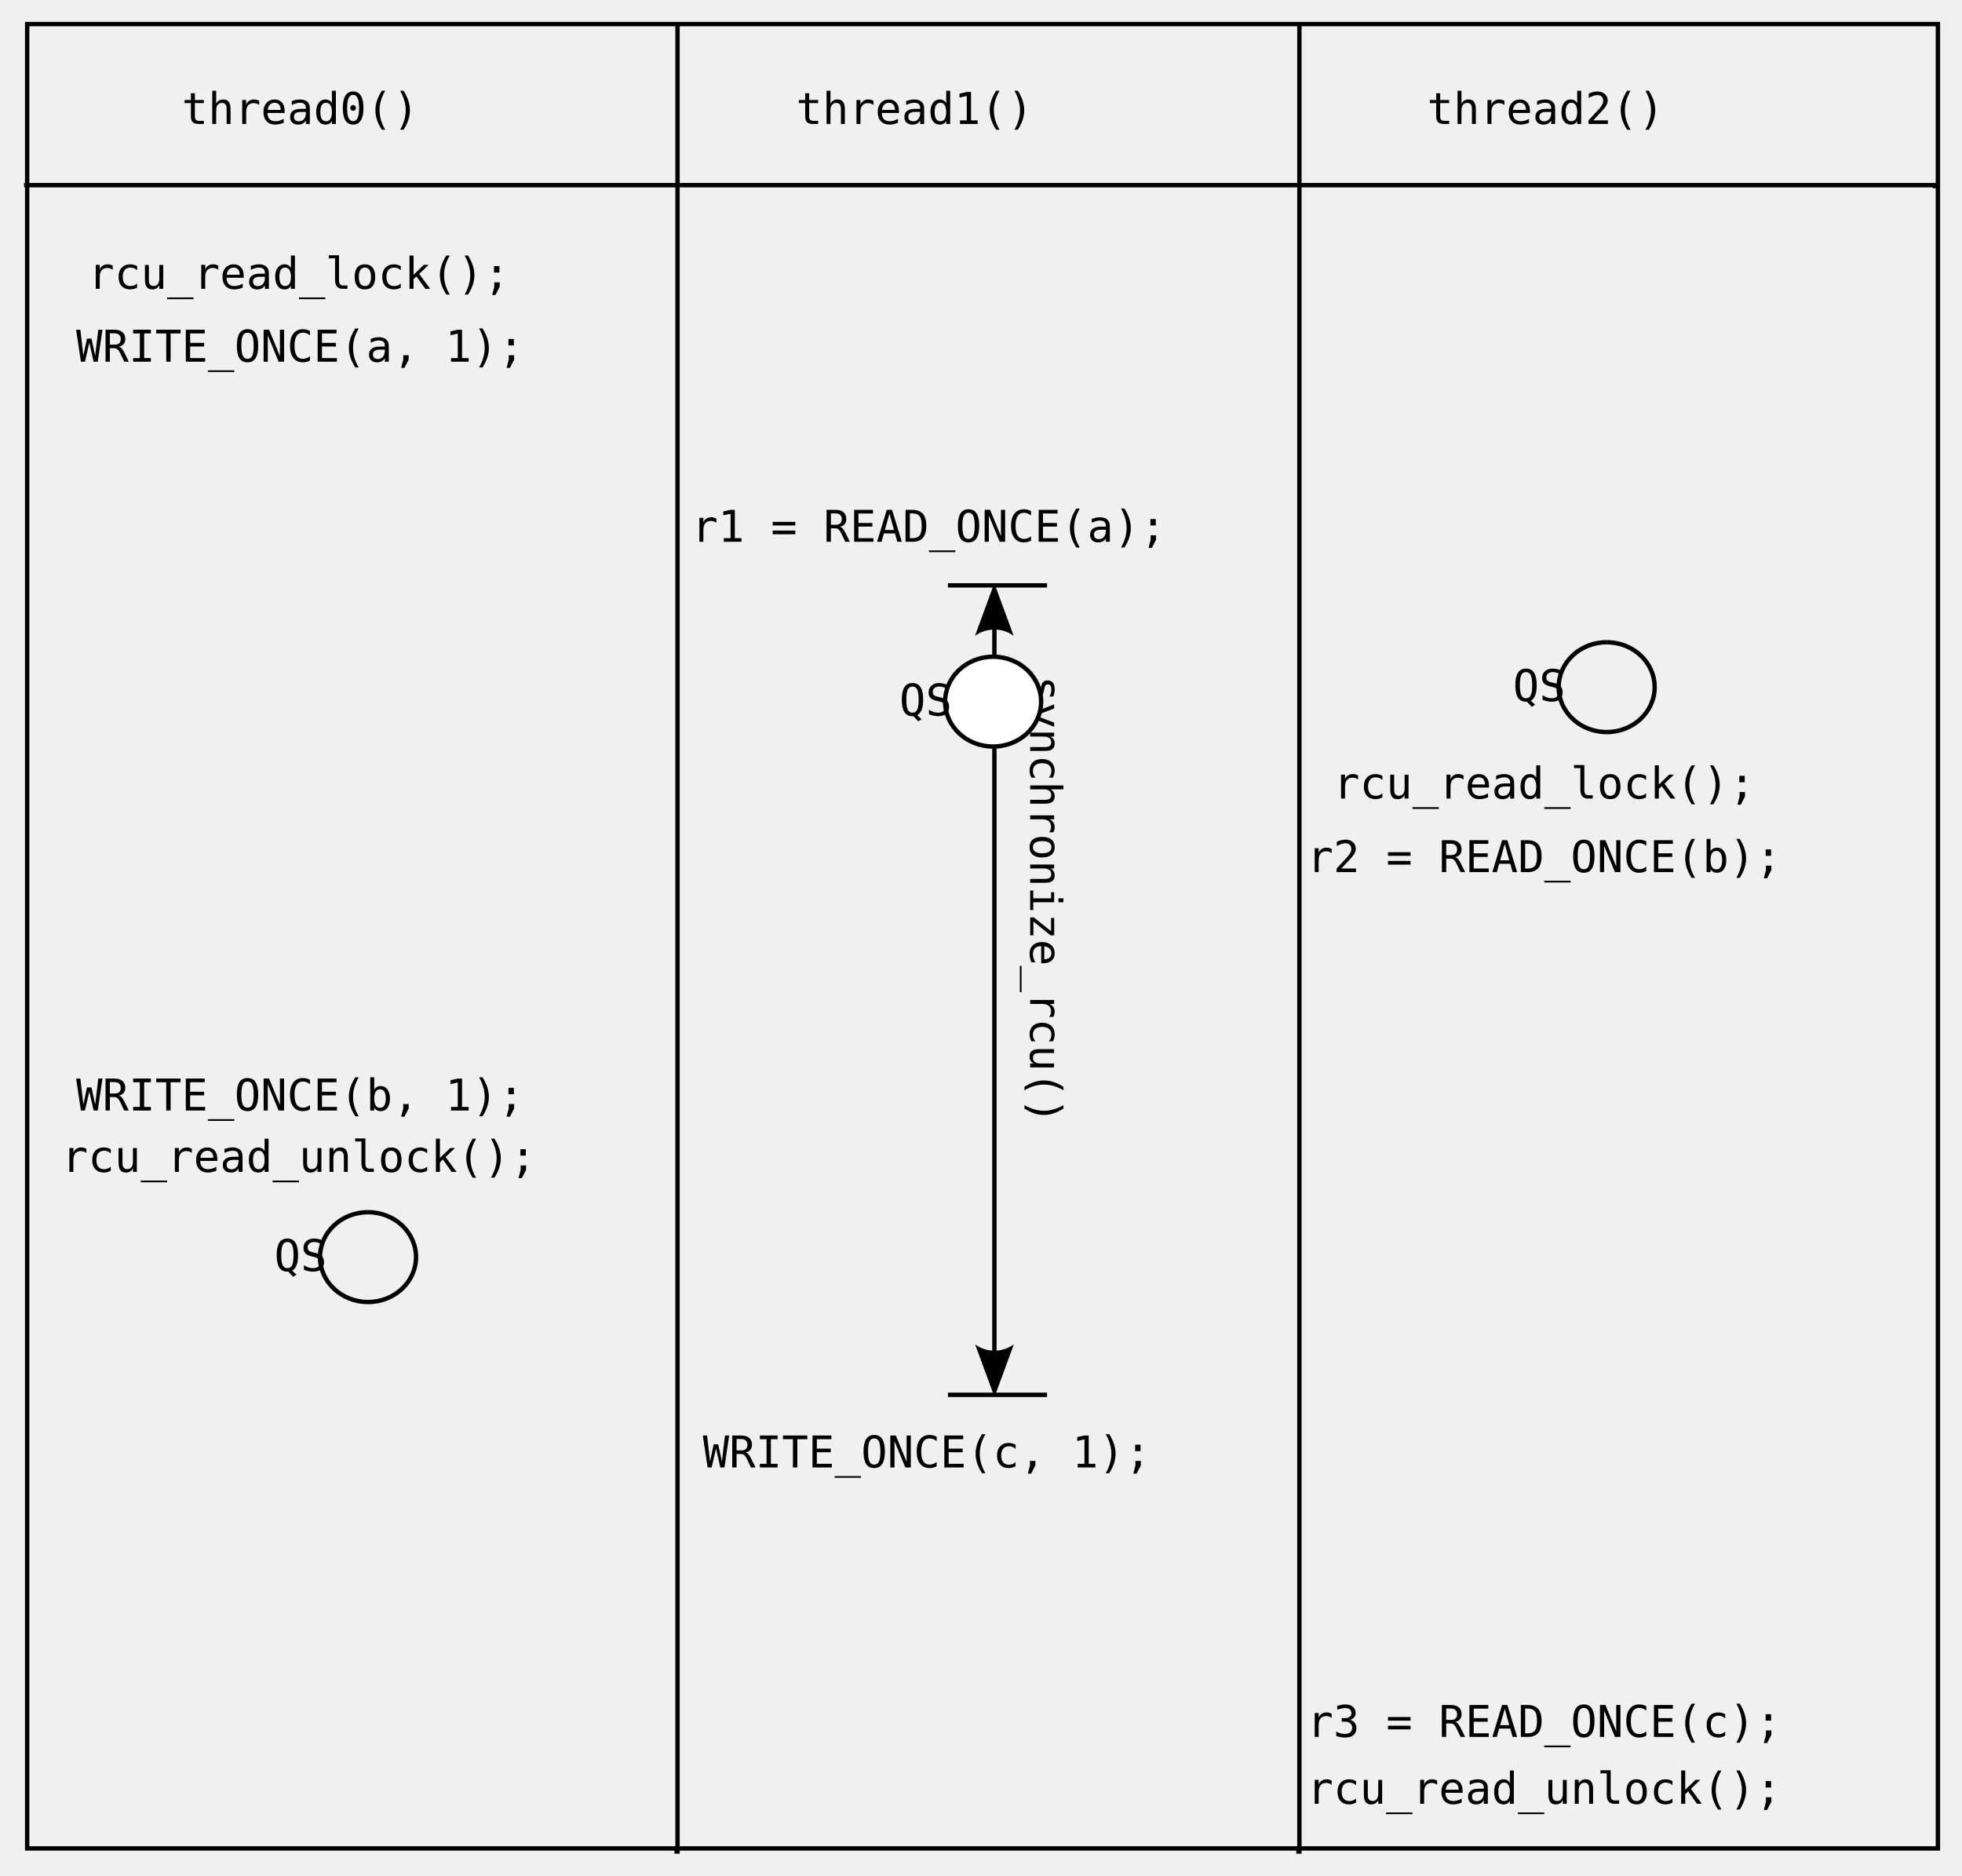
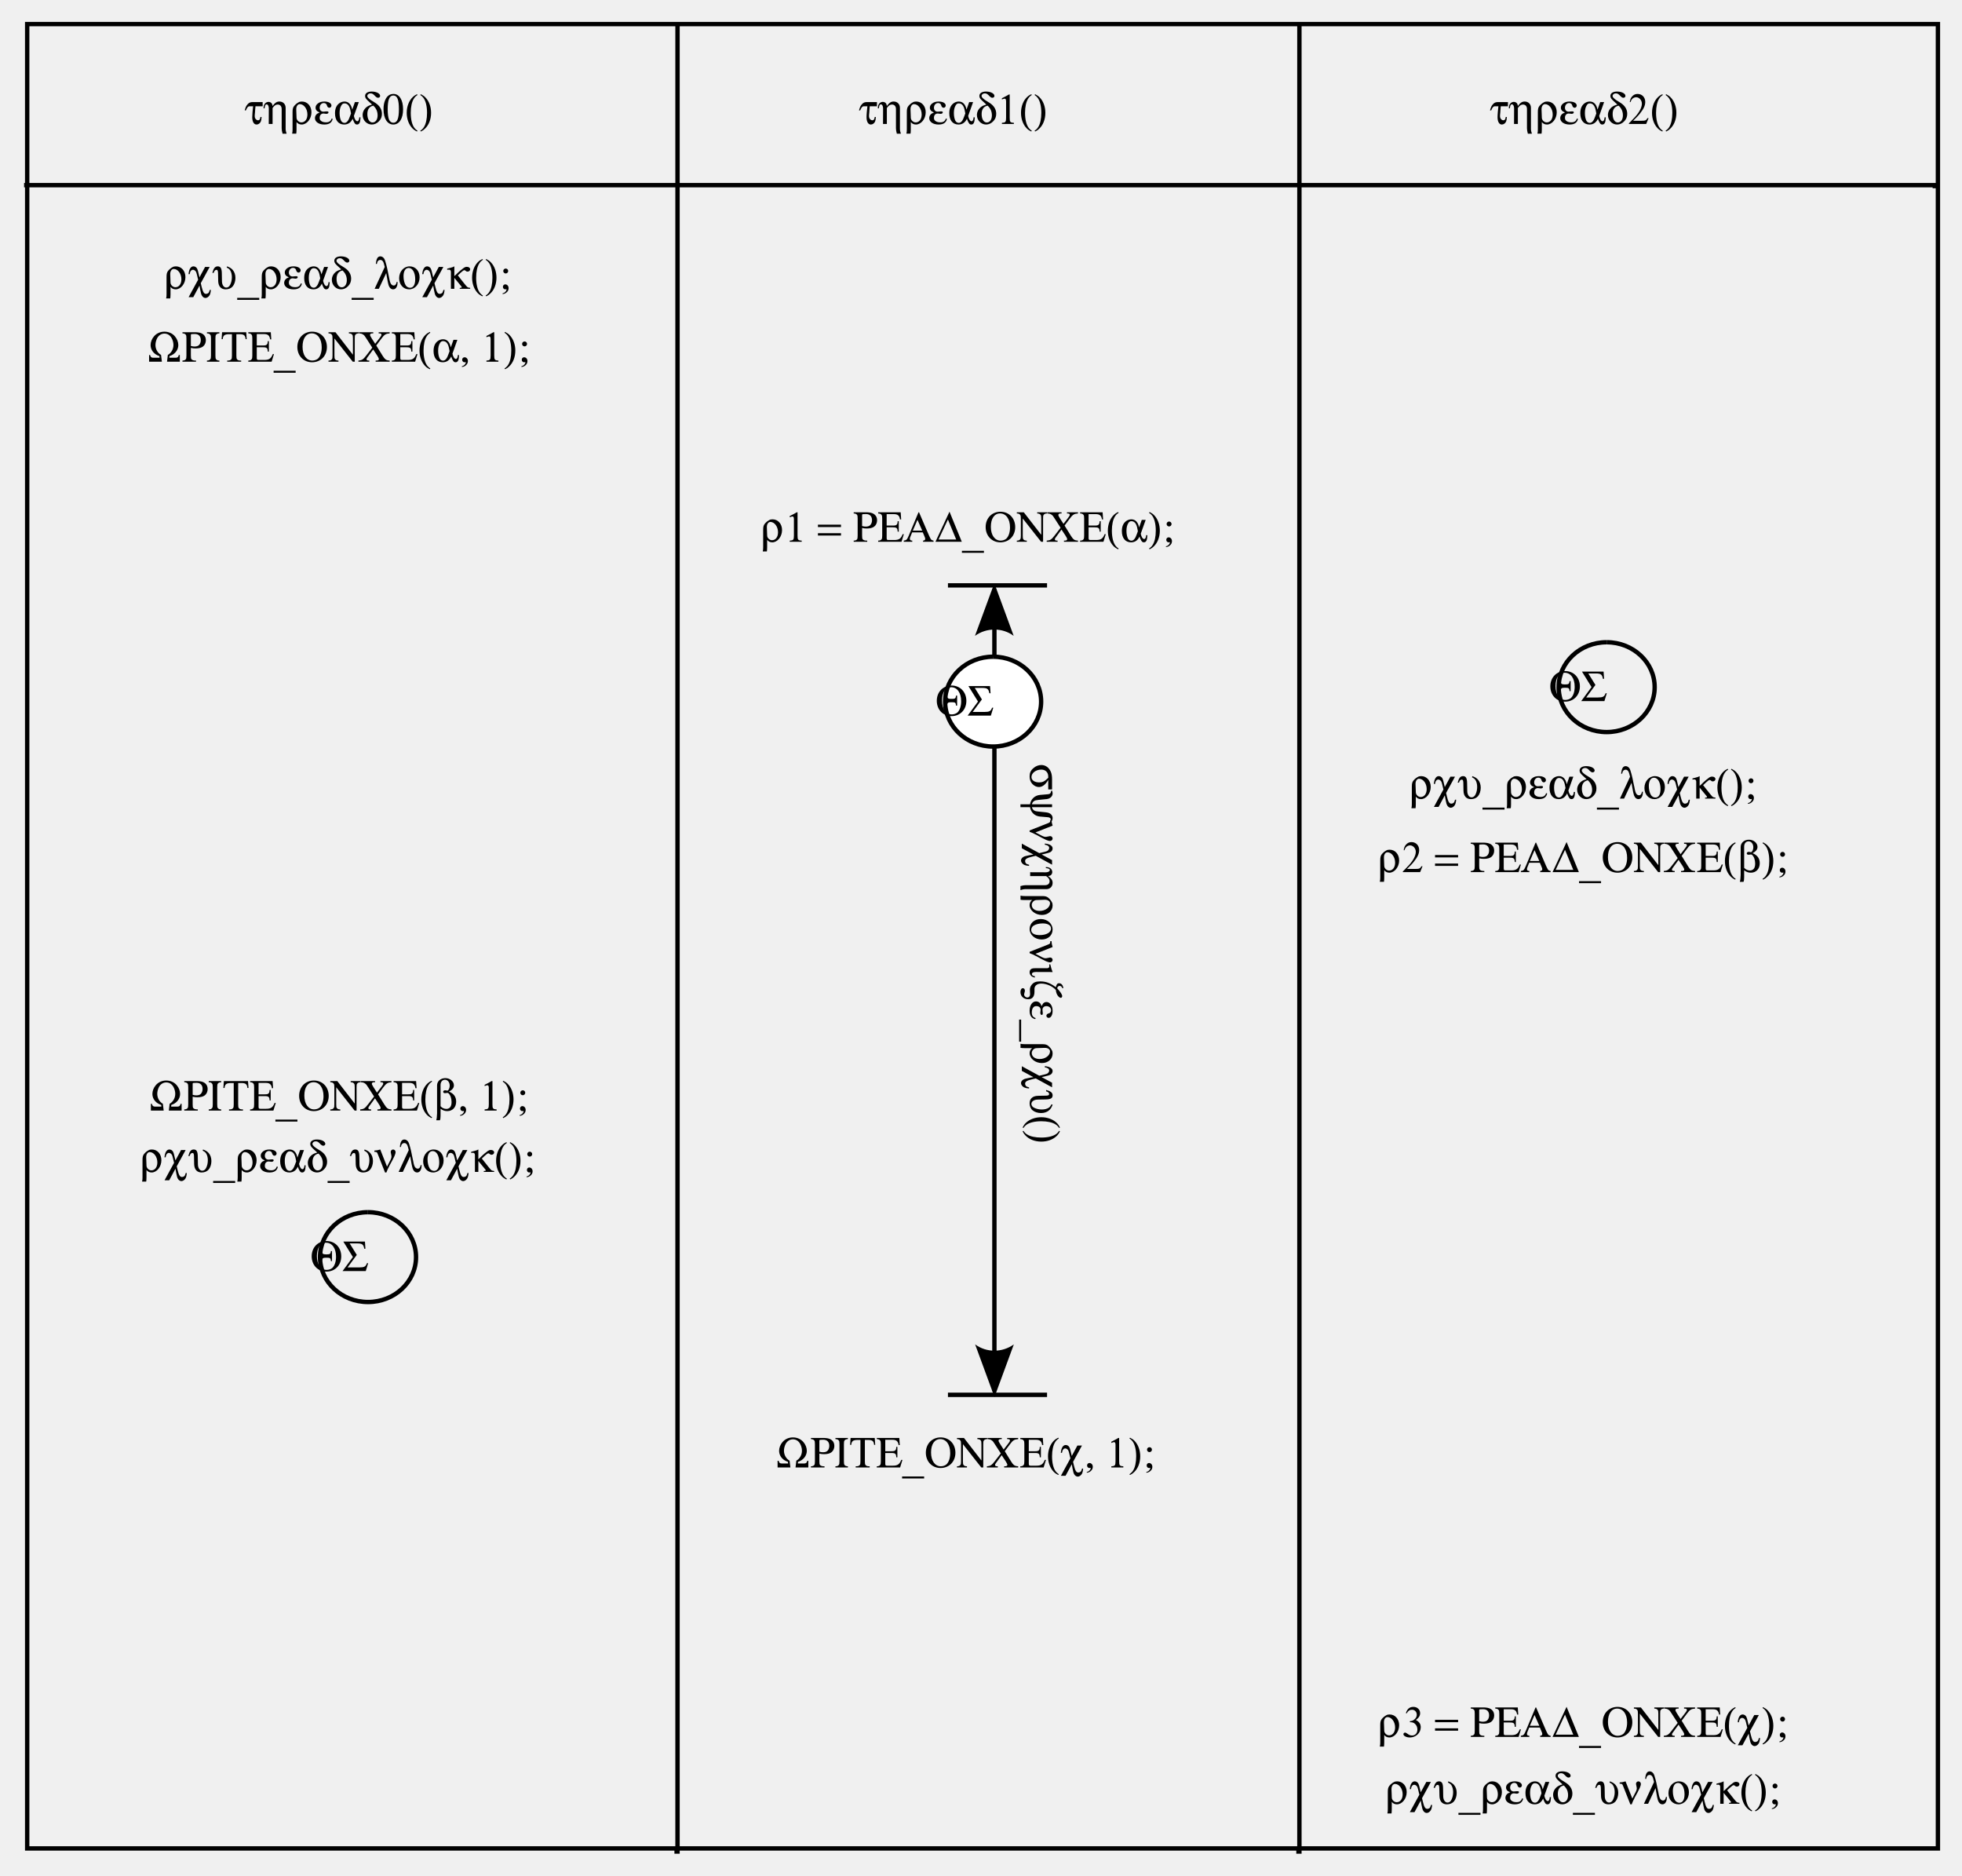
<svg xmlns="http://www.w3.org/2000/svg" width="447.992" height="428.193" id="svg2" version="1.1">
  <defs id="defs4">
    <marker orient="auto" refY="0" refX="0" id="Arrow2Lend" style="overflow:visible">
      <path id="path3792" style="fill-rule:evenodd;stroke-width:0.625;stroke-linejoin:round" d="M 8.719,4.034 -2.207,0.016 8.719,-4.002 c -1.745,2.372 -1.735,5.617 -6e-7,8.035 z" transform="matrix(-1.1,0,0,-1.1,-1.1,0)" />
    </marker>
    <marker orient="auto" refY="0" refX="0" id="Arrow2Lstart" style="overflow:visible">
      <path id="path3789" style="fill-rule:evenodd;stroke-width:0.625;stroke-linejoin:round" d="M 8.719,4.034 -2.207,0.016 8.719,-4.002 c -1.745,2.372 -1.735,5.617 -6e-7,8.035 z" transform="matrix(1.1,0,0,1.1,1.1,0)" />
    </marker>
  </defs>
  <g id="layer1" transform="translate(-28.44112,-185.6061)">
-     <flowRoot xml:space="preserve" id="flowRoot2985" style="font-size:10px;font-style:normal;font-variant:normal;font-weight:normal;font-stretch:normal;text-align:center;line-height:125%;letter-spacing:0px;word-spacing:0px;writing-mode:lr-tb;text-anchor:middle;fill:#000000;fill-opacity:1;stroke:none;font-family:monospace;-inkscape-font-specification:monospace">
+     <flowRoot xml:space="preserve" id="flowRoot2985" style="font-size:10px;font-style:normal;font-variant:normal;font-weight:normal;font-stretch:normal;text-align:center;line-height:125%;letter-spacing:0px;word-spacing:0px;writing-mode:lr-tb;text-anchor:middle;fill:#000000;fill-opacity:1;stroke:none;font-family:Symbol;-inkscape-font-specification:Symbol">
      <flowRegion id="flowRegion2987">
        <rect id="rect2989" width="82.857" height="11.429" x="240" y="492.362" />
      </flowRegion>
      <flowPara id="flowPara2991" />
    </flowRoot>
    <g id="g4433" transform="translate(2,0)">
-       <text id="text2993" y="-261.666" x="412.123" style="font-size:10px;font-style:normal;font-variant:normal;font-weight:normal;font-stretch:normal;text-align:center;line-height:125%;letter-spacing:0px;word-spacing:0px;writing-mode:lr-tb;text-anchor:middle;fill:#000000;fill-opacity:1;stroke:none;font-family:monospace;-inkscape-font-specification:monospace" xml:space="preserve" transform="matrix(0,1,-1,0,0,0)">
+       <text id="text2993" y="-261.666" x="412.123" style="font-size:10px;font-style:normal;font-variant:normal;font-weight:normal;font-stretch:normal;text-align:center;line-height:125%;letter-spacing:0px;word-spacing:0px;writing-mode:lr-tb;text-anchor:middle;fill:#000000;fill-opacity:1;stroke:none;font-family:Symbol;-inkscape-font-specification:Symbol" xml:space="preserve" transform="matrix(0,1,-1,0,0,0)">
        <tspan y="-261.666" x="412.123" id="tspan2995">synchronize_rcu()</tspan>
      </text>
      <g id="g4417" transform="matrix(0,1,-1,0,730.9026,222.4928)">
        <path style="fill:none;stroke:#000000;stroke-width:1px;stroke-linecap:butt;stroke-linejoin:miter;stroke-opacity:1;marker-start:url(#Arrow2Lstart);marker-end:url(#Arrow2Lend)" d="m 97.581,477.405 183.141,0" id="path2997" />
        <path style="fill:none;stroke:#000000;stroke-width:1px;stroke-linecap:butt;stroke-linejoin:miter;stroke-opacity:1" d="m 96.753,465.384 0,22.627" id="path4397" />
        <path style="fill:none;stroke:#000000;stroke-width:1px;stroke-linecap:butt;stroke-linejoin:miter;stroke-opacity:1" d="m 281.549,465.384 0,22.627" id="path4397-5" />
      </g>
    </g>
-     <text xml:space="preserve" style="font-size:10px;font-style:normal;font-variant:normal;font-weight:normal;font-stretch:normal;text-align:center;line-height:125%;letter-spacing:0px;word-spacing:0px;writing-mode:lr-tb;text-anchor:middle;fill:#000000;fill-opacity:1;stroke:none;font-family:monospace;-inkscape-font-specification:monospace" x="112.047" y="268.181" id="text4429">
+     <text xml:space="preserve" style="font-size:10px;font-style:normal;font-variant:normal;font-weight:normal;font-stretch:normal;text-align:center;line-height:125%;letter-spacing:0px;word-spacing:0px;writing-mode:lr-tb;text-anchor:middle;fill:#000000;fill-opacity:1;stroke:none;font-family:Symbol;-inkscape-font-specification:Symbol" x="112.047" y="268.181" id="text4429">
      <tspan id="tspan4431" x="112.047" y="268.181">WRITE_ONCE(a, 1);</tspan>
    </text>
-     <text xml:space="preserve" style="font-size:10px;font-style:normal;font-variant:normal;font-weight:normal;font-stretch:normal;text-align:center;line-height:125%;letter-spacing:0px;word-spacing:0px;writing-mode:lr-tb;text-anchor:middle;fill:#000000;fill-opacity:1;stroke:none;font-family:monospace;-inkscape-font-specification:monospace" x="112.047" y="439.138" id="text4441">
+     <text xml:space="preserve" style="font-size:10px;font-style:normal;font-variant:normal;font-weight:normal;font-stretch:normal;text-align:center;line-height:125%;letter-spacing:0px;word-spacing:0px;writing-mode:lr-tb;text-anchor:middle;fill:#000000;fill-opacity:1;stroke:none;font-family:Symbol;-inkscape-font-specification:Symbol" x="112.047" y="439.138" id="text4441">
      <tspan id="tspan4443" x="112.047" y="439.138">WRITE_ONCE(b, 1);</tspan>
    </text>
-     <text xml:space="preserve" style="font-size:10px;font-style:normal;font-variant:normal;font-weight:normal;font-stretch:normal;text-align:center;line-height:125%;letter-spacing:0px;word-spacing:0px;writing-mode:lr-tb;text-anchor:middle;fill:#000000;fill-opacity:1;stroke:none;font-family:monospace;-inkscape-font-specification:monospace" x="255.609" y="309.293" id="text4445">
+     <text xml:space="preserve" style="font-size:10px;font-style:normal;font-variant:normal;font-weight:normal;font-stretch:normal;text-align:center;line-height:125%;letter-spacing:0px;word-spacing:0px;writing-mode:lr-tb;text-anchor:middle;fill:#000000;fill-opacity:1;stroke:none;font-family:Symbol;-inkscape-font-specification:Symbol" x="255.609" y="309.293" id="text4445">
      <tspan id="tspan4447" x="255.609" y="309.293">r1 = READ_ONCE(a);</tspan>
    </text>
-     <text xml:space="preserve" style="font-size:10px;font-style:normal;font-variant:normal;font-weight:normal;font-stretch:normal;text-align:center;line-height:125%;letter-spacing:0px;word-spacing:0px;writing-mode:lr-tb;text-anchor:middle;fill:#000000;fill-opacity:1;stroke:none;font-family:monospace;-inkscape-font-specification:monospace" x="255.144" y="520.618" id="text4449">
+     <text xml:space="preserve" style="font-size:10px;font-style:normal;font-variant:normal;font-weight:normal;font-stretch:normal;text-align:center;line-height:125%;letter-spacing:0px;word-spacing:0px;writing-mode:lr-tb;text-anchor:middle;fill:#000000;fill-opacity:1;stroke:none;font-family:Symbol;-inkscape-font-specification:Symbol" x="255.144" y="520.618" id="text4449">
      <tspan id="tspan4451" x="255.144" y="520.618">WRITE_ONCE(c, 1);</tspan>
    </text>
-     <text xml:space="preserve" style="font-size:10px;font-style:normal;font-variant:normal;font-weight:normal;font-stretch:normal;text-align:center;line-height:125%;letter-spacing:0px;word-spacing:0px;writing-mode:lr-tb;text-anchor:middle;fill:#000000;fill-opacity:1;stroke:none;font-family:monospace;-inkscape-font-specification:monospace" x="396.103" y="384.711" id="text4453">
+     <text xml:space="preserve" style="font-size:10px;font-style:normal;font-variant:normal;font-weight:normal;font-stretch:normal;text-align:center;line-height:125%;letter-spacing:0px;word-spacing:0px;writing-mode:lr-tb;text-anchor:middle;fill:#000000;fill-opacity:1;stroke:none;font-family:Symbol;-inkscape-font-specification:Symbol" x="396.103" y="384.711" id="text4453">
      <tspan id="tspan4455" x="396.103" y="384.711">r2 = READ_ONCE(b);</tspan>
    </text>
-     <text xml:space="preserve" style="font-size:10px;font-style:normal;font-variant:normal;font-weight:normal;font-stretch:normal;text-align:center;line-height:125%;letter-spacing:0px;word-spacing:0px;writing-mode:lr-tb;text-anchor:middle;fill:#000000;fill-opacity:1;stroke:none;font-family:monospace;-inkscape-font-specification:monospace" x="396.103" y="582.136" id="text4457">
+     <text xml:space="preserve" style="font-size:10px;font-style:normal;font-variant:normal;font-weight:normal;font-stretch:normal;text-align:center;line-height:125%;letter-spacing:0px;word-spacing:0px;writing-mode:lr-tb;text-anchor:middle;fill:#000000;fill-opacity:1;stroke:none;font-family:Symbol;-inkscape-font-specification:Symbol" x="396.103" y="582.136" id="text4457">
      <tspan id="tspan4459" x="396.103" y="582.136">r3 = READ_ONCE(c);</tspan>
    </text>
-     <text xml:space="preserve" style="font-size:10px;font-style:normal;font-variant:normal;font-weight:normal;font-stretch:normal;text-align:center;line-height:125%;letter-spacing:0px;word-spacing:0px;writing-mode:lr-tb;text-anchor:middle;fill:#000000;fill-opacity:1;stroke:none;font-family:monospace;-inkscape-font-specification:monospace" x="112.082" y="213.91" id="text4461">
+     <text xml:space="preserve" style="font-size:10px;font-style:normal;font-variant:normal;font-weight:normal;font-stretch:normal;text-align:center;line-height:125%;letter-spacing:0px;word-spacing:0px;writing-mode:lr-tb;text-anchor:middle;fill:#000000;fill-opacity:1;stroke:none;font-family:Symbol;-inkscape-font-specification:Symbol" x="112.082" y="213.91" id="text4461">
      <tspan id="tspan4463" x="112.082" y="213.91">thread0()</tspan>
    </text>
-     <text xml:space="preserve" style="font-size:10px;font-style:normal;font-variant:normal;font-weight:normal;font-stretch:normal;text-align:center;line-height:125%;letter-spacing:0px;word-spacing:0px;writing-mode:lr-tb;text-anchor:middle;fill:#000000;fill-opacity:1;stroke:none;font-family:monospace;-inkscape-font-specification:monospace" x="252.345" y="213.91" id="text4461-6">
+     <text xml:space="preserve" style="font-size:10px;font-style:normal;font-variant:normal;font-weight:normal;font-stretch:normal;text-align:center;line-height:125%;letter-spacing:0px;word-spacing:0px;writing-mode:lr-tb;text-anchor:middle;fill:#000000;fill-opacity:1;stroke:none;font-family:Symbol;-inkscape-font-specification:Symbol" x="252.345" y="213.91" id="text4461-6">
      <tspan id="tspan4463-0" x="252.345" y="213.91">thread1()</tspan>
    </text>
-     <text xml:space="preserve" style="font-size:10px;font-style:normal;font-variant:normal;font-weight:normal;font-stretch:normal;text-align:center;line-height:125%;letter-spacing:0px;word-spacing:0px;writing-mode:lr-tb;text-anchor:middle;fill:#000000;fill-opacity:1;stroke:none;font-family:monospace;-inkscape-font-specification:monospace" x="396.426" y="213.91" id="text4461-2">
+     <text xml:space="preserve" style="font-size:10px;font-style:normal;font-variant:normal;font-weight:normal;font-stretch:normal;text-align:center;line-height:125%;letter-spacing:0px;word-spacing:0px;writing-mode:lr-tb;text-anchor:middle;fill:#000000;fill-opacity:1;stroke:none;font-family:Symbol;-inkscape-font-specification:Symbol" x="396.426" y="213.91" id="text4461-2">
      <tspan id="tspan4463-2" x="396.426" y="213.91">thread2()</tspan>
    </text>
    <rect style="fill:none;stroke:#000000;stroke-width:1;stroke-miterlimit:4;stroke-opacity:1;stroke-dasharray:none;stroke-dashoffset:0" id="rect4495" width="436.285" height="416.486" x="34.648" y="191.106" />
    <path style="fill:none;stroke:#000000;stroke-width:1;stroke-linecap:butt;stroke-linejoin:miter;stroke-miterlimit:4;stroke-opacity:1;stroke-dasharray:none;stroke-dashoffset:0" d="m 183.141,191.106 0,417.193 -0.707,0" id="path4497" />
    <path style="fill:none;stroke:#000000;stroke-width:1;stroke-linecap:butt;stroke-linejoin:miter;stroke-miterlimit:4;stroke-opacity:1;stroke-dasharray:none;stroke-dashoffset:0" d="m 325.139,191.106 0,417.193 -0.707,0" id="path4497-5" />
-     <text xml:space="preserve" style="font-size:10px;font-style:normal;font-variant:normal;font-weight:normal;font-stretch:normal;text-align:center;line-height:125%;letter-spacing:0px;word-spacing:0px;writing-mode:lr-tb;text-anchor:middle;fill:#000000;fill-opacity:1;stroke:none;font-family:monospace;-inkscape-font-specification:monospace" x="111.759" y="251.54" id="text4429-8">
+     <text xml:space="preserve" style="font-size:10px;font-style:normal;font-variant:normal;font-weight:normal;font-stretch:normal;text-align:center;line-height:125%;letter-spacing:0px;word-spacing:0px;writing-mode:lr-tb;text-anchor:middle;fill:#000000;fill-opacity:1;stroke:none;font-family:Symbol;-inkscape-font-specification:Symbol" x="111.759" y="251.54" id="text4429-8">
      <tspan id="tspan4431-9" x="111.759" y="251.54">rcu_read_lock();</tspan>
    </text>
-     <text xml:space="preserve" style="font-size:10px;font-style:normal;font-variant:normal;font-weight:normal;font-stretch:normal;text-align:center;line-height:125%;letter-spacing:0px;word-spacing:0px;writing-mode:lr-tb;text-anchor:middle;fill:#000000;fill-opacity:1;stroke:none;font-family:monospace;-inkscape-font-specification:monospace" x="396.103" y="367.916" id="text4429-8-9">
+     <text xml:space="preserve" style="font-size:10px;font-style:normal;font-variant:normal;font-weight:normal;font-stretch:normal;text-align:center;line-height:125%;letter-spacing:0px;word-spacing:0px;writing-mode:lr-tb;text-anchor:middle;fill:#000000;fill-opacity:1;stroke:none;font-family:Symbol;-inkscape-font-specification:Symbol" x="396.103" y="367.916" id="text4429-8-9">
      <tspan id="tspan4431-9-4" x="396.103" y="367.916">rcu_read_lock();</tspan>
    </text>
-     <text xml:space="preserve" style="font-size:10px;font-style:normal;font-variant:normal;font-weight:normal;font-stretch:normal;text-align:center;line-height:125%;letter-spacing:0px;word-spacing:0px;writing-mode:lr-tb;text-anchor:middle;fill:#000000;fill-opacity:1;stroke:none;font-family:monospace;-inkscape-font-specification:monospace" x="396.103" y="597.403" id="text4429-8-9-3">
+     <text xml:space="preserve" style="font-size:10px;font-style:normal;font-variant:normal;font-weight:normal;font-stretch:normal;text-align:center;line-height:125%;letter-spacing:0px;word-spacing:0px;writing-mode:lr-tb;text-anchor:middle;fill:#000000;fill-opacity:1;stroke:none;font-family:Symbol;-inkscape-font-specification:Symbol" x="396.103" y="597.403" id="text4429-8-9-3">
      <tspan id="tspan4431-9-4-4" x="396.103" y="597.403">rcu_read_unlock();</tspan>
    </text>
-     <text xml:space="preserve" style="font-size:10px;font-style:normal;font-variant:normal;font-weight:normal;font-stretch:normal;text-align:center;line-height:125%;letter-spacing:0px;word-spacing:0px;writing-mode:lr-tb;text-anchor:middle;fill:#000000;fill-opacity:1;stroke:none;font-family:monospace;-inkscape-font-specification:monospace" x="111.759" y="453.153" id="text4429-8-9-3-1">
+     <text xml:space="preserve" style="font-size:10px;font-style:normal;font-variant:normal;font-weight:normal;font-stretch:normal;text-align:center;line-height:125%;letter-spacing:0px;word-spacing:0px;writing-mode:lr-tb;text-anchor:middle;fill:#000000;fill-opacity:1;stroke:none;font-family:Symbol;-inkscape-font-specification:Symbol" x="111.759" y="453.153" id="text4429-8-9-3-1">
      <tspan id="tspan4431-9-4-4-6" x="111.759" y="453.153">rcu_read_unlock();</tspan>
    </text>
    <path style="fill:none;stroke:#000000;stroke-width:1px;stroke-linecap:butt;stroke-linejoin:miter;stroke-opacity:1" d="m 33.941,227.876 436.285,0 0,0.707" id="path4608" />
-     <text xml:space="preserve" style="font-size:10px;font-style:normal;font-variant:normal;font-weight:normal;font-stretch:normal;text-align:center;line-height:125%;letter-spacing:0px;word-spacing:0px;writing-mode:lr-tb;text-anchor:middle;fill:#000000;fill-opacity:1;stroke:none;font-family:monospace;-inkscape-font-specification:monospace" x="394.944" y="345.664" id="text4648">
+     <text xml:space="preserve" style="font-size:10px;font-style:normal;font-variant:normal;font-weight:normal;font-stretch:normal;text-align:center;line-height:125%;letter-spacing:0px;word-spacing:0px;writing-mode:lr-tb;text-anchor:middle;fill:#000000;fill-opacity:1;stroke:none;font-family:Symbol;-inkscape-font-specification:Symbol" x="394.944" y="345.664" id="text4648">
      <tspan id="tspan4650" x="394.944" y="345.664">QS</tspan>
    </text>
    <path style="fill:none;stroke:#000000;stroke-width:1;stroke-miterlimit:4;stroke-opacity:1;stroke-dasharray:none;stroke-dashoffset:0" id="path4652" d="m 358.869,132.622 a 10.96,10.253 0 1 1 -0.023,0" transform="translate(36.44112,199.6061)" />
-     <text xml:space="preserve" style="font-size:10px;font-style:normal;font-variant:normal;font-weight:normal;font-stretch:normal;text-align:center;line-height:125%;letter-spacing:0px;word-spacing:0px;writing-mode:lr-tb;text-anchor:middle;fill:#000000;fill-opacity:1;stroke:none;font-family:monospace;-inkscape-font-specification:monospace" x="112.12" y="475.779" id="text4648-4">
+     <text xml:space="preserve" style="font-size:10px;font-style:normal;font-variant:normal;font-weight:normal;font-stretch:normal;text-align:center;line-height:125%;letter-spacing:0px;word-spacing:0px;writing-mode:lr-tb;text-anchor:middle;fill:#000000;fill-opacity:1;stroke:none;font-family:Symbol;-inkscape-font-specification:Symbol" x="112.12" y="475.779" id="text4648-4">
      <tspan id="tspan4650-4" x="112.12" y="475.779">QS</tspan>
    </text>
    <path style="fill:none;stroke:#000000;stroke-width:1;stroke-miterlimit:4;stroke-opacity:1;stroke-dasharray:none;stroke-dashoffset:0" id="path4652-7" d="m 358.869,132.622 a 10.96,10.253 0 1 1 -0.023,0" transform="translate(-246.3835,329.7212)" />
    <path style="fill:#ffffff;fill-opacity:1;stroke:#000000;stroke-width:1;stroke-miterlimit:4;stroke-opacity:1;stroke-dasharray:none;stroke-dashoffset:0" id="path4652-7-7" d="m 358.869,132.622 a 10.96,10.253 0 1 1 -0.023,0" transform="translate(-103.6525,202.9088)" />
-     <text xml:space="preserve" style="font-size:10px;font-style:normal;font-variant:normal;font-weight:normal;font-stretch:normal;text-align:center;line-height:125%;letter-spacing:0px;word-spacing:0px;writing-mode:lr-tb;text-anchor:middle;fill:#000000;fill-opacity:1;stroke:none;font-family:monospace;-inkscape-font-specification:monospace" x="254.851" y="348.966" id="text4648-4-3">
+     <text xml:space="preserve" style="font-size:10px;font-style:normal;font-variant:normal;font-weight:normal;font-stretch:normal;text-align:center;line-height:125%;letter-spacing:0px;word-spacing:0px;writing-mode:lr-tb;text-anchor:middle;fill:#000000;fill-opacity:1;stroke:none;font-family:Symbol;-inkscape-font-specification:Symbol" x="254.851" y="348.966" id="text4648-4-3">
      <tspan id="tspan4650-4-5" x="254.851" y="348.966">QS</tspan>
    </text>
  </g>
</svg>
